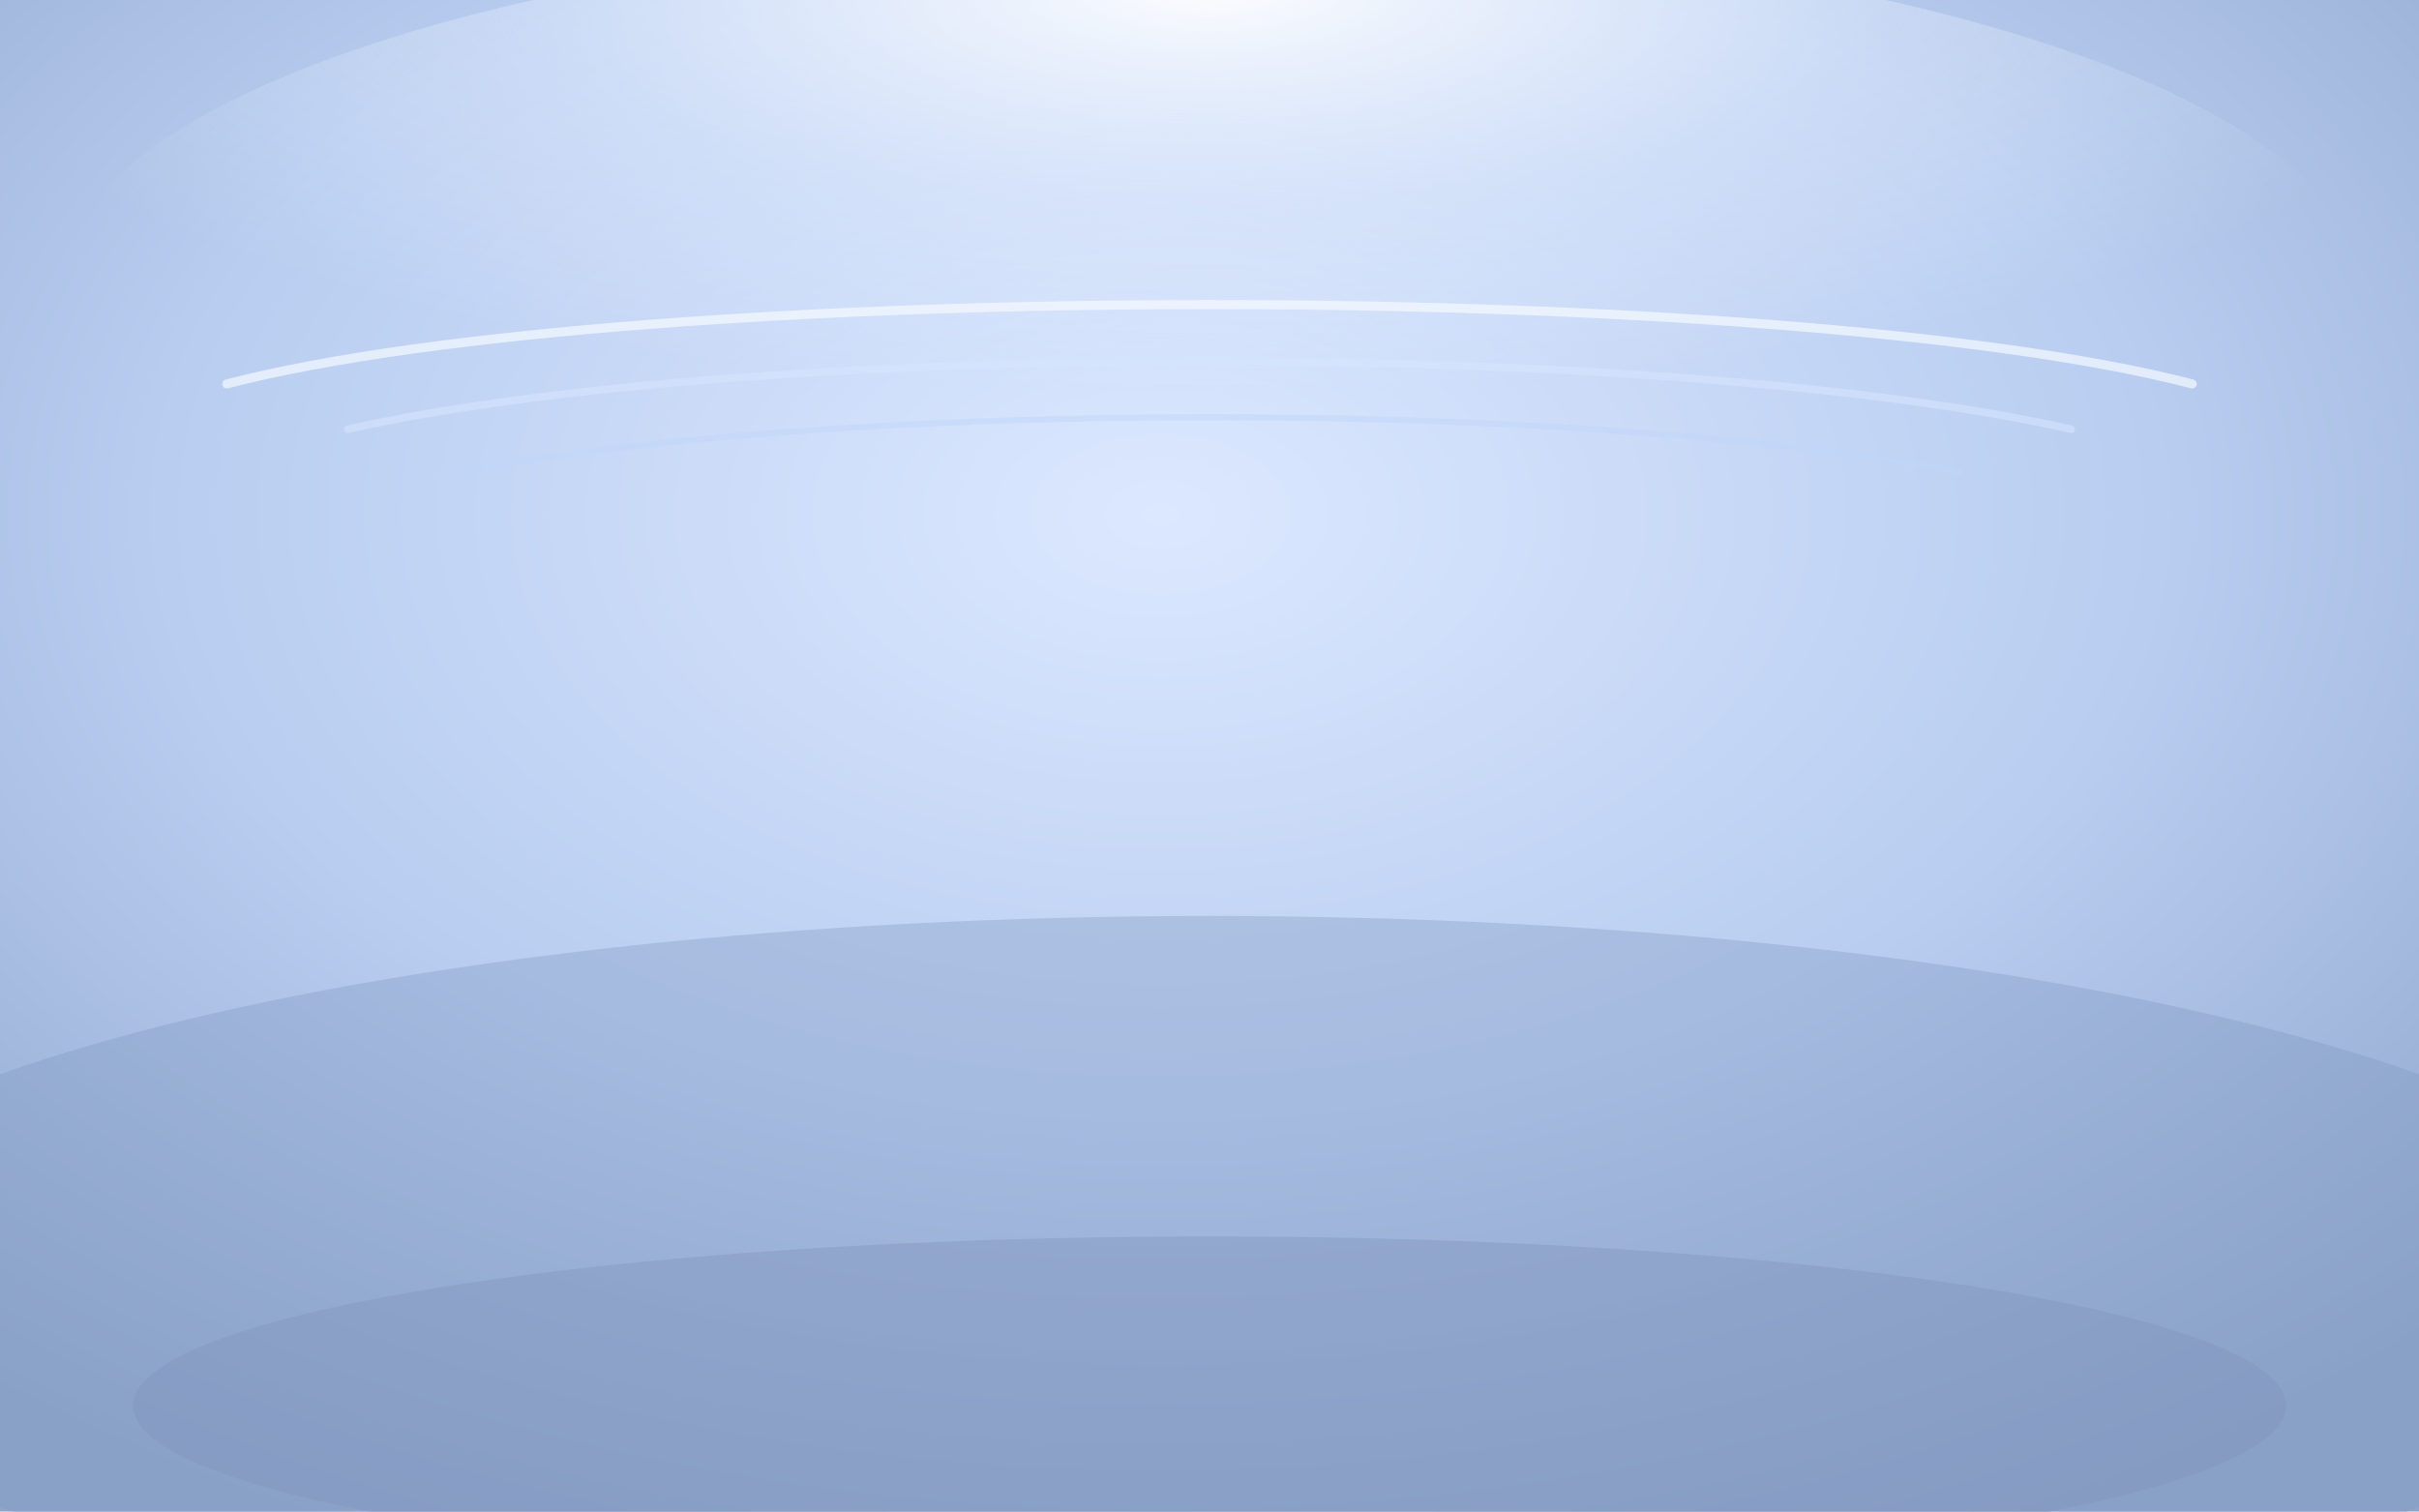
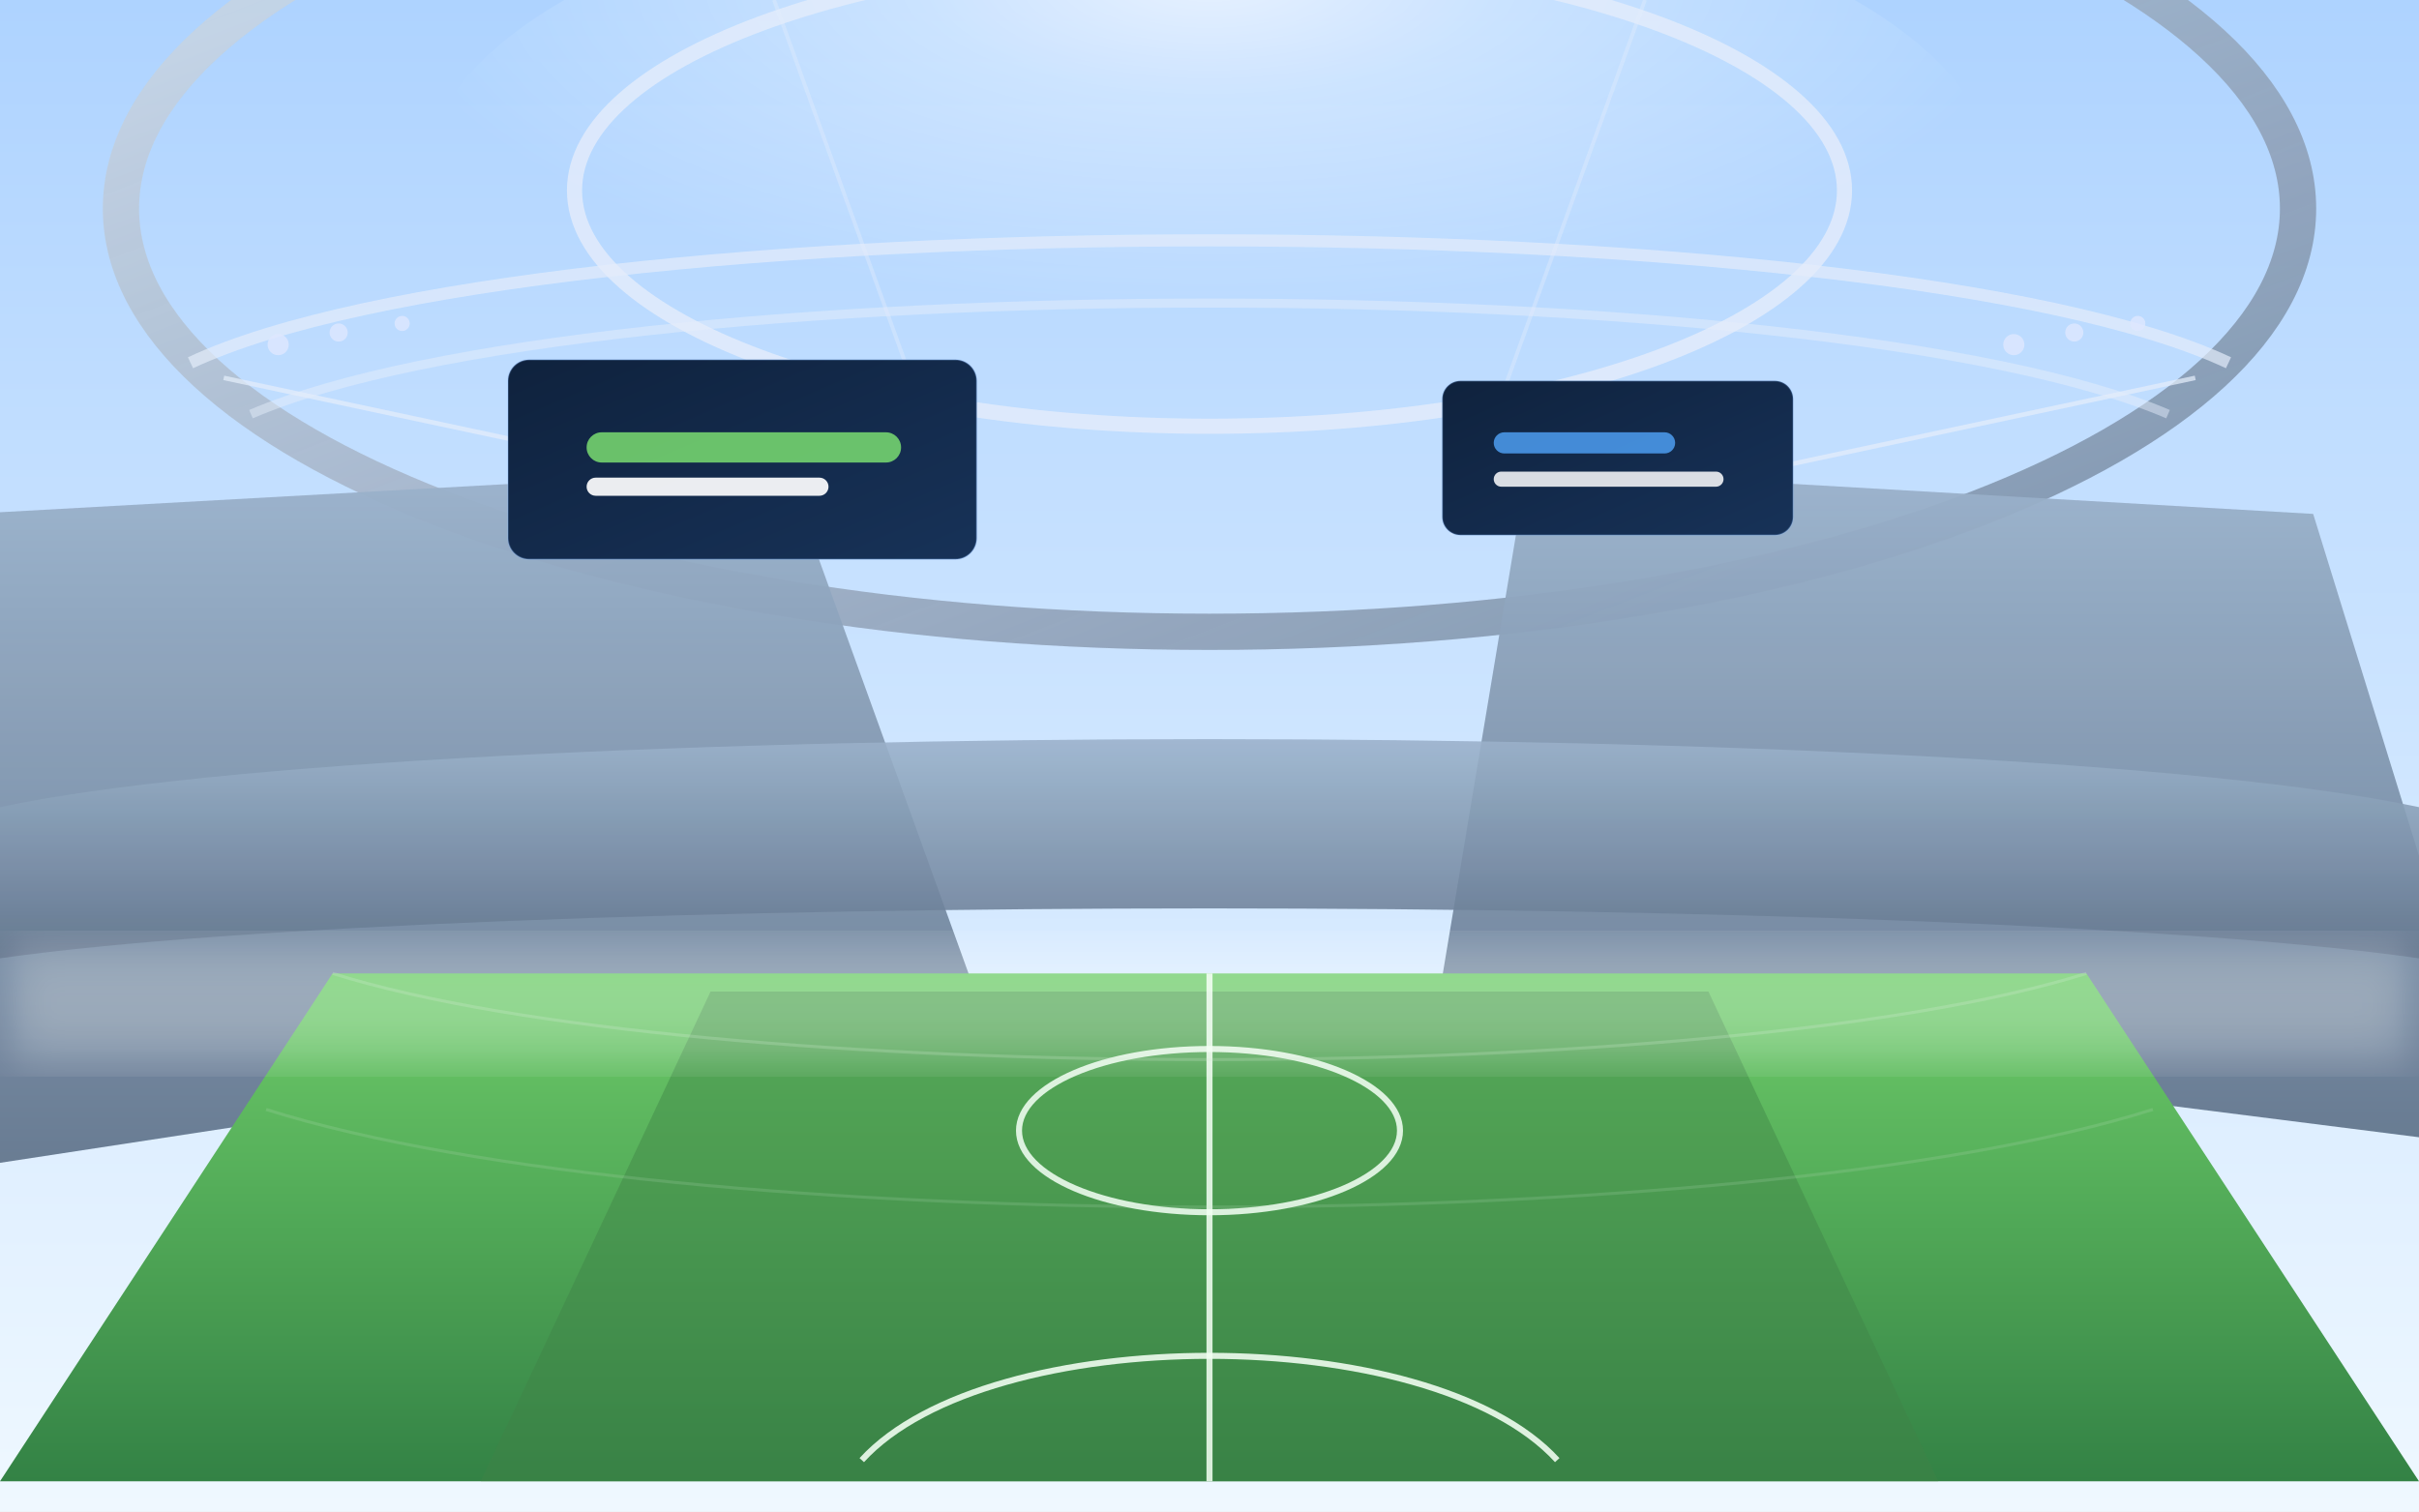
- <svg xmlns="http://www.w3.org/2000/svg" viewBox="0 0 1600 1000">
+ <svg xmlns="http://www.w3.org/2000/svg" viewBox="0 0 1600 1000" fill="none">
  <defs>
-     <radialGradient id="bg" cx="48%" cy="34%" r="76%">
-       <stop offset="0%" stop-color="#dce8ff" />
-       <stop offset="54%" stop-color="#b8cdf0" />
-       <stop offset="100%" stop-color="#8ea5cb" />
+     <linearGradient id="day3-sky" x1="0" y1="0" x2="0" y2="1">
+       <stop offset="0%" stop-color="#aed3ff" />
+       <stop offset="100%" stop-color="#eff8ff" />
+     </linearGradient>
+     <radialGradient id="day3-sun" cx="50%" cy="18%" r="52%">
+       <stop offset="0%" stop-color="#ffffff" stop-opacity="0.72" />
+       <stop offset="36%" stop-color="#ffffff" stop-opacity="0.36" />
+       <stop offset="100%" stop-color="#ffffff" stop-opacity="0" />
    </radialGradient>
-     <radialGradient id="halo" cx="50%" cy="8%" r="57%">
-       <stop offset="0%" stop-color="#ffffff" stop-opacity="0.95" />
-       <stop offset="54%" stop-color="#eaf2ff" stop-opacity="0.36" />
-       <stop offset="100%" stop-color="#eaf2ff" stop-opacity="0" />
-     </radialGradient>
+     <linearGradient id="day3-crowd" x1="0" y1="0" x2="0" y2="1">
+       <stop offset="0%" stop-color="#9ab1ca" />
+       <stop offset="100%" stop-color="#60728a" />
+     </linearGradient>
+     <linearGradient id="day3-turf" x1="0" y1="0" x2="0" y2="1">
+       <stop offset="0%" stop-color="#6ccb66" />
+       <stop offset="100%" stop-color="#2f8041" />
+     </linearGradient>
+     <linearGradient id="day3-roof" x1="0" y1="0" x2="1" y2="1">
+       <stop offset="0%" stop-color="#d8e4ef" stop-opacity="0.92" />
+       <stop offset="100%" stop-color="#6b7f99" stop-opacity="0.82" />
+     </linearGradient>
+     <linearGradient id="day3-board" x1="0" y1="0" x2="1" y2="1">
+       <stop offset="0%" stop-color="#0b1f39" />
+       <stop offset="100%" stop-color="#132f55" />
+     </linearGradient>
+     <filter id="day3-blur" x="-10%" y="-10%" width="120%" height="120%">
+       <feGaussianBlur stdDeviation="18" />
+     </filter>
  </defs>
-   <rect width="1600" height="1000" fill="url(#bg)" />
-   <ellipse cx="800" cy="190" rx="760" ry="235" fill="url(#halo)" />
-   <g fill="none" stroke-linecap="round">
-     <path d="M150 254 C420 184 1180 184 1450 254" stroke="#f7fbff" stroke-opacity="0.68" stroke-width="6" />
-     <path d="M230 284 C495 224 1105 224 1370 284" stroke="#d6e5ff" stroke-opacity="0.58" stroke-width="5" />
-     <path d="M304 312 C560 264 1040 264 1296 312" stroke="#c1d7fb" stroke-opacity="0.5" stroke-width="4" />
+   <rect width="1600" height="1000" fill="url(#day3-sky)" />
+   <ellipse cx="800" cy="120" rx="520" ry="210" fill="url(#day3-sun)" />
+   <ellipse cx="800" cy="138" rx="720" ry="280" fill="none" stroke="url(#day3-roof)" stroke-width="24" opacity="0.98" />
+   <ellipse cx="800" cy="126" rx="420" ry="156" fill="none" stroke="#e5eefb" stroke-width="10" opacity="0.8" />
+   <path d="M126 240 C356 132 1244 132 1474 240" stroke="#e5eefb" stroke-width="8" opacity="0.68" />
+   <path d="M166 274 C394 176 1206 176 1434 274" stroke="#e5eefb" stroke-width="6" opacity="0.48" />
+   <g opacity="0.72">
+     <path d="M148 250 L626 352" stroke="#e5eefb" stroke-width="3" />
+     <path d="M1452 250 L974 352" stroke="#e5eefb" stroke-width="3" />
+     <path d="M512 0 L640 354" stroke="#e5eefb" stroke-width="2.5" opacity="0.52" />
+     <path d="M1088 0 L960 354" stroke="#e5eefb" stroke-width="2.5" opacity="0.52" />
  </g>
-   <ellipse cx="800" cy="854" rx="980" ry="248" fill="#8098c0" fill-opacity="0.34" />
-   <ellipse cx="800" cy="930" rx="712" ry="112" fill="#7f95bc" fill-opacity="0.4" />
+   <polygon points="-20,340 520,310 650,670 -70,780" fill="url(#day3-crowd)" opacity="0.95" />
+   <polygon points="1010,310 1530,340 1660,760 950,670" fill="url(#day3-crowd)" opacity="0.95" />
+   <path d="M0 534 C280 474, 1320 474, 1600 534 L1600 634 C1290 590, 310 590, 0 634 Z" fill="url(#day3-crowd)" opacity="0.88" />
+   <rect x="336" y="238" width="310" height="132" rx="14" fill="url(#day3-board)" stroke="#8bbcff" stroke-opacity="0.28" />
+   <rect x="954" y="252" width="232" height="102" rx="12" fill="url(#day3-board)" stroke="#8bbcff" stroke-opacity="0.24" />
+   <rect x="388" y="286" width="208" height="20" rx="10" fill="#7ee871" opacity="0.8" />
+   <rect x="388" y="316" width="160" height="12" rx="6" fill="#ffffff" opacity="0.92" />
+   <rect x="988" y="286" width="120" height="14" rx="7" fill="#4fa7ff" opacity="0.78" />
+   <rect x="988" y="312" width="152" height="10" rx="5" fill="#ffffff" opacity="0.84" />
+   <path d="M220 644 L1380 644 L1600 980 L0 980 Z" fill="url(#day3-turf)" />
+   <path d="M470 656 L1130 656 L1282 980 L318 980 Z" fill="#3c7f42" opacity="0.44" />
+   <path d="M800 644 L800 980" stroke="#f3fff3" stroke-width="4" opacity="0.86" />
+   <ellipse cx="800" cy="748" rx="126" ry="54" stroke="#f3fff3" stroke-width="4" opacity="0.86" />
+   <path d="M570 966 C654 874, 946 874, 1030 966" stroke="#f3fff3" stroke-width="4" opacity="0.88" />
+   <path d="M220 644 C462 720, 1138 720, 1380 644" stroke="#c9e6c9" stroke-width="2" opacity="0.24" />
+   <path d="M176 734 C448 820, 1152 820, 1424 734" stroke="#c9e6c9" stroke-width="2" opacity="0.16" />
+   <g opacity="0.28">
+     <rect x="0" y="624" width="1600" height="80" fill="#ffffff" filter="url(#day3-blur)" />
+   </g>
+   <g fill="#dfe8ff" opacity="0.78">
+     <circle cx="184" cy="228" r="7" />
+     <circle cx="224" cy="220" r="6" />
+     <circle cx="266" cy="214" r="5" />
+     <circle cx="1332" cy="228" r="7" />
+     <circle cx="1372" cy="220" r="6" />
+     <circle cx="1414" cy="214" r="5" />
+   </g>
+   <rect x="0" y="0" width="1600" height="1000" fill="url(#day3-sky)" opacity="0.02" />
</svg>
